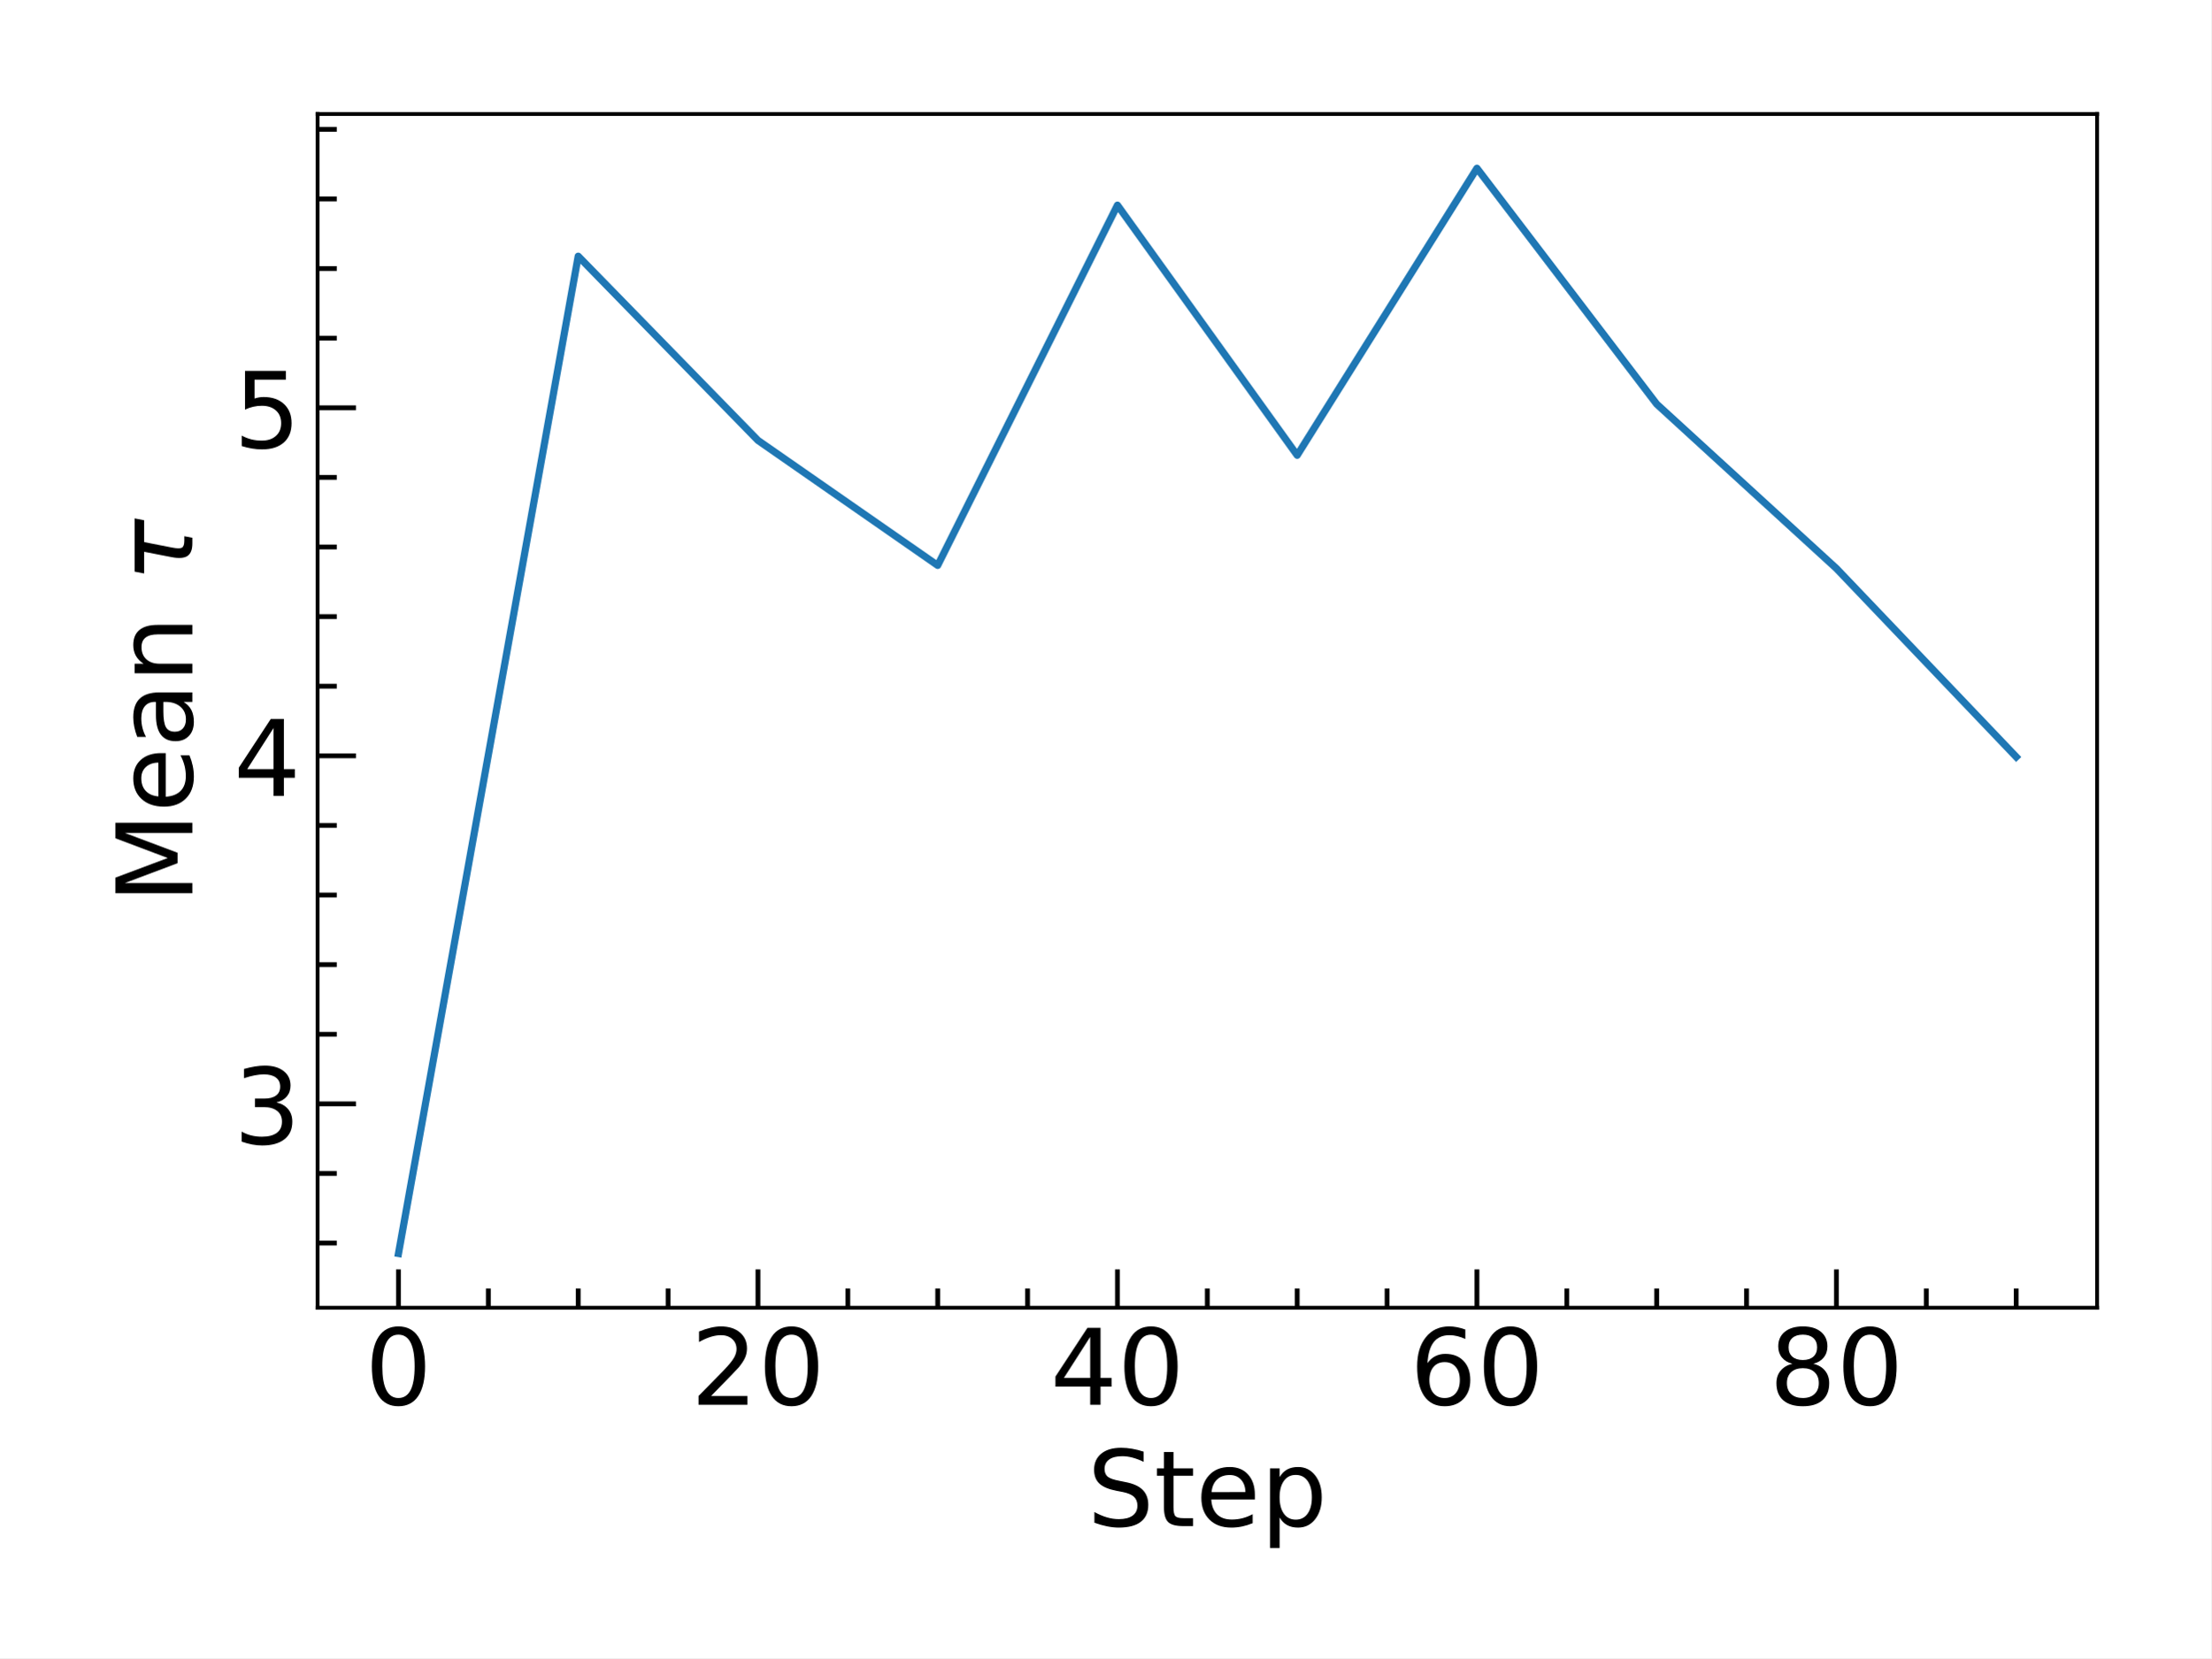
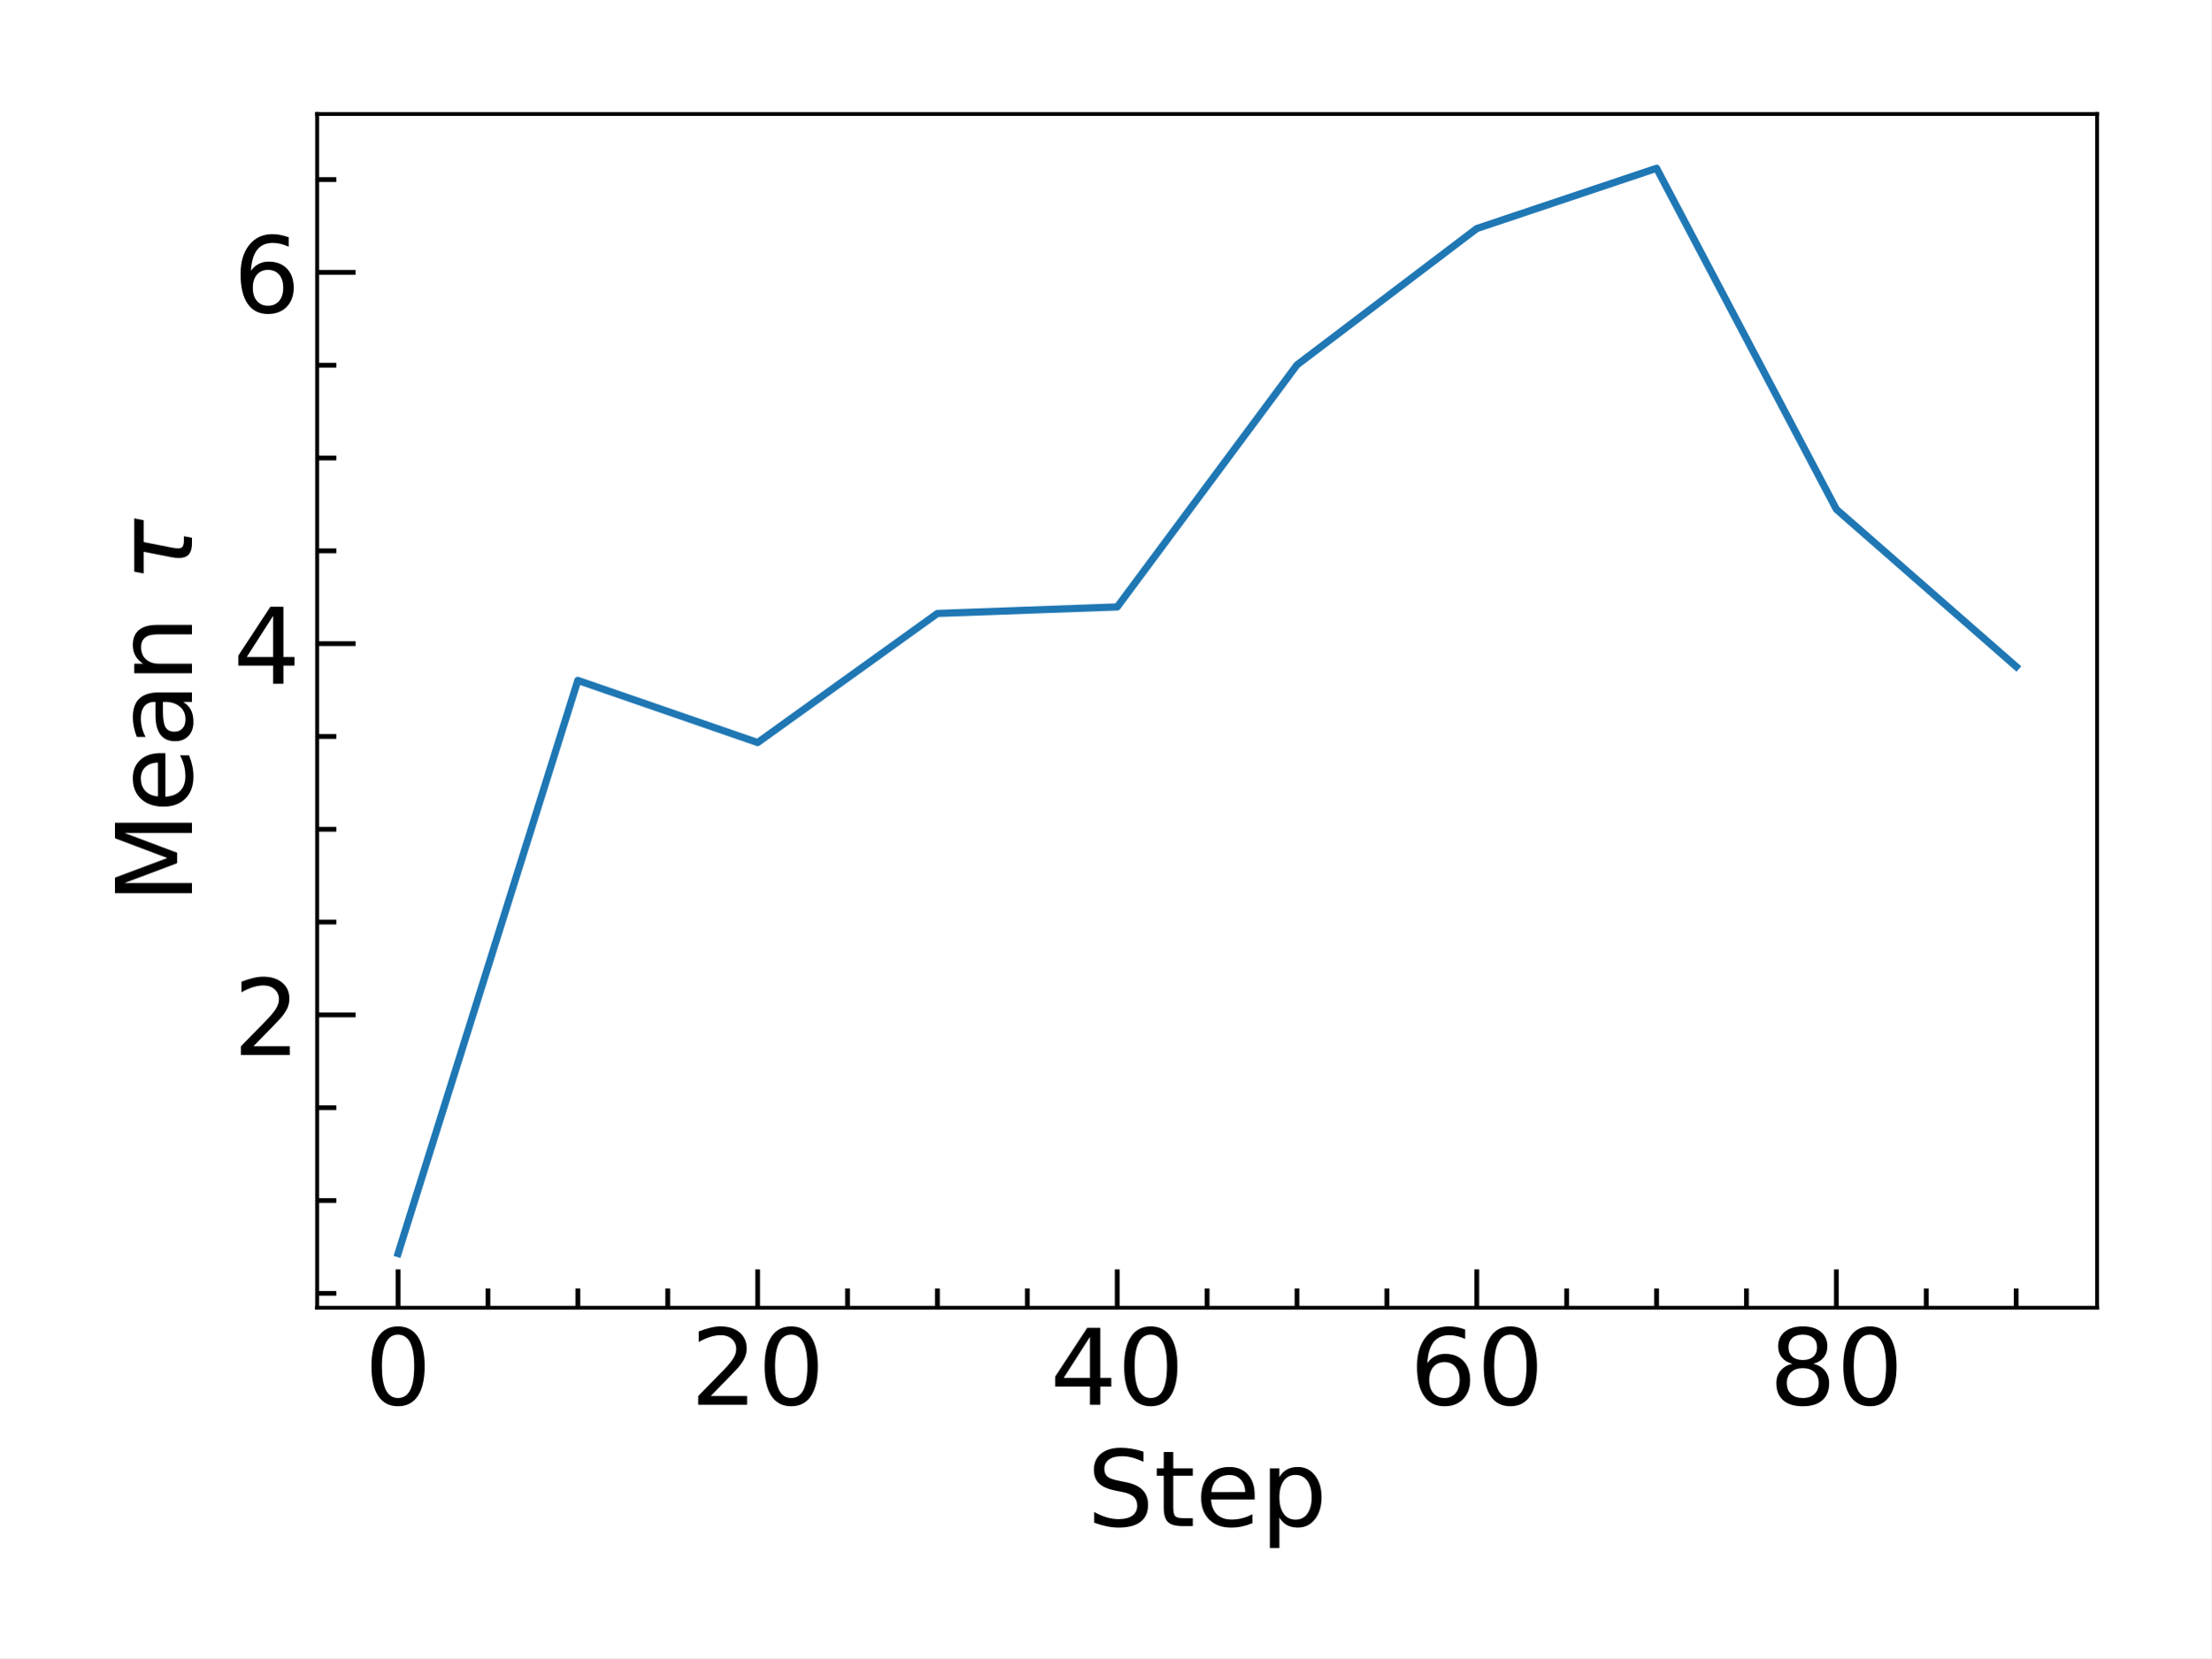
<svg xmlns="http://www.w3.org/2000/svg" xmlns:xlink="http://www.w3.org/1999/xlink" width="460.8pt" height="345.6pt" viewBox="0 0 460.8 345.6" version="1.1">
  <defs>
    <style type="text/css">*{stroke-linejoin: round; stroke-linecap: butt}</style>
  </defs>
  <g id="figure_1">
    <g id="patch_1">
      <path d="M 0 345.6  L 460.8 345.6  L 460.8 0  L 0 0  z " style="fill: #ffffff" />
    </g>
    <g id="axes_1">
      <g id="patch_2">
-         <path d="M 66.18 272.58  L 437.04 272.58  L 437.04 23.76  L 66.18 23.76  z " style="fill: #ffffff" />
+         <path d="M 66.09 272.58  L 437.04 272.58  L 437.04 23.76  L 66.09 23.76  z " style="fill: #ffffff" />
      </g>
      <g id="matplotlib.axis_1">
        <g id="xtick_1">
          <g id="line2d_1">
            <defs>
-               <path id="mb1078daea7" d="M 0 0  L 0 -8  " style="stroke: #000000" />
-             </defs>
-             <g>
-               <use xlink:href="#mb1078daea7" x="83.037" y="272.58" style="stroke: #000000" />
+               <path id="mfed06faf2b" d="M 0 0  L 0 -8  " style="stroke: #000000" />
+             </defs>
+             <g>
+               <use xlink:href="#mfed06faf2b" x="82.951" y="272.58" style="stroke: #000000" />
            </g>
          </g>
          <g id="text_1">
-             <g transform="translate(76.03852 292.7966) scale(0.22 -0.22)">
+             <g transform="translate(75.95261 292.7966) scale(0.22 -0.22)">
              <defs>
                <path id="DejaVuSans-30" d="M 2034 4250  Q 1547 4250 1301 3770  Q 1056 3291 1056 2328  Q 1056 1369 1301 889  Q 1547 409 2034 409  Q 2525 409 2770 889  Q 3016 1369 3016 2328  Q 3016 3291 2770 3770  Q 2525 4250 2034 4250  z M 2034 4750  Q 2819 4750 3233 4129  Q 3647 3509 3647 2328  Q 3647 1150 3233 529  Q 2819 -91 2034 -91  Q 1250 -91 836 529  Q 422 1150 422 2328  Q 422 3509 836 4129  Q 1250 4750 2034 4750  z " transform="scale(0.015625)" />
              </defs>
              <use xlink:href="#DejaVuSans-30" />
            </g>
          </g>
        </g>
        <g id="xtick_2">
          <g id="line2d_2">
            <g>
-               <use xlink:href="#mb1078daea7" x="157.958" y="272.58" style="stroke: #000000" />
+               <use xlink:href="#mfed06faf2b" x="157.891" y="272.58" style="stroke: #000000" />
            </g>
          </g>
          <g id="text_2">
-             <g transform="translate(143.961 292.7966) scale(0.22 -0.22)">
+             <g transform="translate(143.8933 292.7966) scale(0.22 -0.22)">
              <defs>
                <path id="DejaVuSans-32" d="M 1228 531  L 3431 531  L 3431 0  L 469 0  L 469 531  Q 828 903 1448 1529  Q 2069 2156 2228 2338  Q 2531 2678 2651 2914  Q 2772 3150 2772 3378  Q 2772 3750 2511 3984  Q 2250 4219 1831 4219  Q 1534 4219 1204 4116  Q 875 4013 500 3803  L 500 4441  Q 881 4594 1212 4672  Q 1544 4750 1819 4750  Q 2544 4750 2975 4387  Q 3406 4025 3406 3419  Q 3406 3131 3298 2873  Q 3191 2616 2906 2266  Q 2828 2175 2409 1742  Q 1991 1309 1228 531  z " transform="scale(0.015625)" />
              </defs>
              <use xlink:href="#DejaVuSans-32" />
-               <use xlink:href="#DejaVuSans-30" x="63.623" />
+               <use xlink:href="#DejaVuSans-30" transform="translate(63.62305 0)" />
            </g>
          </g>
        </g>
        <g id="xtick_3">
          <g id="line2d_3">
            <g>
-               <use xlink:href="#mb1078daea7" x="232.88" y="272.58" style="stroke: #000000" />
+               <use xlink:href="#mfed06faf2b" x="232.83" y="272.58" style="stroke: #000000" />
            </g>
          </g>
          <g id="text_3">
-             <g transform="translate(218.8822 292.7966) scale(0.22 -0.22)">
+             <g transform="translate(218.8327 292.7966) scale(0.22 -0.22)">
              <defs>
                <path id="DejaVuSans-34" d="M 2419 4116  L 825 1625  L 2419 1625  L 2419 4116  z M 2253 4666  L 3047 4666  L 3047 1625  L 3713 1625  L 3713 1100  L 3047 1100  L 3047 0  L 2419 0  L 2419 1100  L 313 1100  L 313 1709  L 2253 4666  z " transform="scale(0.015625)" />
              </defs>
              <use xlink:href="#DejaVuSans-34" />
-               <use xlink:href="#DejaVuSans-30" x="63.623" />
+               <use xlink:href="#DejaVuSans-30" transform="translate(63.62305 0)" />
            </g>
          </g>
        </g>
        <g id="xtick_4">
          <g id="line2d_4">
            <g>
-               <use xlink:href="#mb1078daea7" x="307.801" y="272.58" style="stroke: #000000" />
+               <use xlink:href="#mfed06faf2b" x="307.77" y="272.58" style="stroke: #000000" />
            </g>
          </g>
          <g id="text_4">
-             <g transform="translate(293.8034 292.7966) scale(0.22 -0.22)">
+             <g transform="translate(293.772 292.7966) scale(0.22 -0.22)">
              <defs>
                <path id="DejaVuSans-36" d="M 2113 2584  Q 1688 2584 1439 2293  Q 1191 2003 1191 1497  Q 1191 994 1439 701  Q 1688 409 2113 409  Q 2538 409 2786 701  Q 3034 994 3034 1497  Q 3034 2003 2786 2293  Q 2538 2584 2113 2584  z M 3366 4563  L 3366 3988  Q 3128 4100 2886 4159  Q 2644 4219 2406 4219  Q 1781 4219 1451 3797  Q 1122 3375 1075 2522  Q 1259 2794 1537 2939  Q 1816 3084 2150 3084  Q 2853 3084 3261 2657  Q 3669 2231 3669 1497  Q 3669 778 3244 343  Q 2819 -91 2113 -91  Q 1303 -91 875 529  Q 447 1150 447 2328  Q 447 3434 972 4092  Q 1497 4750 2381 4750  Q 2619 4750 2861 4703  Q 3103 4656 3366 4563  z " transform="scale(0.015625)" />
              </defs>
              <use xlink:href="#DejaVuSans-36" />
-               <use xlink:href="#DejaVuSans-30" x="63.623" />
+               <use xlink:href="#DejaVuSans-30" transform="translate(63.62305 0)" />
            </g>
          </g>
        </g>
        <g id="xtick_5">
          <g id="line2d_5">
            <g>
-               <use xlink:href="#mb1078daea7" x="382.722" y="272.58" style="stroke: #000000" />
+               <use xlink:href="#mfed06faf2b" x="382.709" y="272.58" style="stroke: #000000" />
            </g>
          </g>
          <g id="text_5">
-             <g transform="translate(368.7246 292.7966) scale(0.22 -0.22)">
+             <g transform="translate(368.7114 292.7966) scale(0.22 -0.22)">
              <defs>
                <path id="DejaVuSans-38" d="M 2034 2216  Q 1584 2216 1326 1975  Q 1069 1734 1069 1313  Q 1069 891 1326 650  Q 1584 409 2034 409  Q 2484 409 2743 651  Q 3003 894 3003 1313  Q 3003 1734 2745 1975  Q 2488 2216 2034 2216  z M 1403 2484  Q 997 2584 770 2862  Q 544 3141 544 3541  Q 544 4100 942 4425  Q 1341 4750 2034 4750  Q 2731 4750 3128 4425  Q 3525 4100 3525 3541  Q 3525 3141 3298 2862  Q 3072 2584 2669 2484  Q 3125 2378 3379 2068  Q 3634 1759 3634 1313  Q 3634 634 3220 271  Q 2806 -91 2034 -91  Q 1263 -91 848 271  Q 434 634 434 1313  Q 434 1759 690 2068  Q 947 2378 1403 2484  z M 1172 3481  Q 1172 3119 1398 2916  Q 1625 2713 2034 2713  Q 2441 2713 2670 2916  Q 2900 3119 2900 3481  Q 2900 3844 2670 4047  Q 2441 4250 2034 4250  Q 1625 4250 1398 4047  Q 1172 3844 1172 3481  z " transform="scale(0.015625)" />
              </defs>
              <use xlink:href="#DejaVuSans-38" />
-               <use xlink:href="#DejaVuSans-30" x="63.623" />
+               <use xlink:href="#DejaVuSans-30" transform="translate(63.62305 0)" />
            </g>
          </g>
        </g>
        <g id="xtick_6">
          <g id="line2d_6">
            <defs>
-               <path id="m21ae49900b" d="M 0 0  L 0 -4  " style="stroke: #000000" />
-             </defs>
-             <g>
-               <use xlink:href="#m21ae49900b" x="101.768" y="272.58" style="stroke: #000000" />
+               <path id="m0c0dc905bb" d="M 0 0  L 0 -4  " style="stroke: #000000" />
+             </defs>
+             <g>
+               <use xlink:href="#m0c0dc905bb" x="101.686" y="272.58" style="stroke: #000000" />
            </g>
          </g>
        </g>
        <g id="xtick_7">
          <g id="line2d_7">
            <g>
-               <use xlink:href="#m21ae49900b" x="120.498" y="272.58" style="stroke: #000000" />
+               <use xlink:href="#m0c0dc905bb" x="120.421" y="272.58" style="stroke: #000000" />
            </g>
          </g>
        </g>
        <g id="xtick_8">
          <g id="line2d_8">
            <g>
-               <use xlink:href="#m21ae49900b" x="139.228" y="272.58" style="stroke: #000000" />
+               <use xlink:href="#m0c0dc905bb" x="139.156" y="272.58" style="stroke: #000000" />
            </g>
          </g>
        </g>
        <g id="xtick_9">
          <g id="line2d_9">
            <g>
-               <use xlink:href="#m21ae49900b" x="176.689" y="272.58" style="stroke: #000000" />
+               <use xlink:href="#m0c0dc905bb" x="176.626" y="272.58" style="stroke: #000000" />
            </g>
          </g>
        </g>
        <g id="xtick_10">
          <g id="line2d_10">
            <g>
-               <use xlink:href="#m21ae49900b" x="195.419" y="272.58" style="stroke: #000000" />
+               <use xlink:href="#m0c0dc905bb" x="195.36" y="272.58" style="stroke: #000000" />
            </g>
          </g>
        </g>
        <g id="xtick_11">
          <g id="line2d_11">
            <g>
-               <use xlink:href="#m21ae49900b" x="214.149" y="272.58" style="stroke: #000000" />
+               <use xlink:href="#m0c0dc905bb" x="214.095" y="272.58" style="stroke: #000000" />
            </g>
          </g>
        </g>
        <g id="xtick_12">
          <g id="line2d_12">
            <g>
-               <use xlink:href="#m21ae49900b" x="251.61" y="272.58" style="stroke: #000000" />
+               <use xlink:href="#m0c0dc905bb" x="251.565" y="272.58" style="stroke: #000000" />
            </g>
          </g>
        </g>
        <g id="xtick_13">
          <g id="line2d_13">
            <g>
-               <use xlink:href="#m21ae49900b" x="270.34" y="272.58" style="stroke: #000000" />
+               <use xlink:href="#m0c0dc905bb" x="270.3" y="272.58" style="stroke: #000000" />
            </g>
          </g>
        </g>
        <g id="xtick_14">
          <g id="line2d_14">
            <g>
-               <use xlink:href="#m21ae49900b" x="289.071" y="272.58" style="stroke: #000000" />
+               <use xlink:href="#m0c0dc905bb" x="289.035" y="272.58" style="stroke: #000000" />
            </g>
          </g>
        </g>
        <g id="xtick_15">
          <g id="line2d_15">
            <g>
-               <use xlink:href="#m21ae49900b" x="326.531" y="272.58" style="stroke: #000000" />
+               <use xlink:href="#m0c0dc905bb" x="326.504" y="272.58" style="stroke: #000000" />
            </g>
          </g>
        </g>
        <g id="xtick_16">
          <g id="line2d_16">
            <g>
-               <use xlink:href="#m21ae49900b" x="345.262" y="272.58" style="stroke: #000000" />
+               <use xlink:href="#m0c0dc905bb" x="345.239" y="272.58" style="stroke: #000000" />
            </g>
          </g>
        </g>
        <g id="xtick_17">
          <g id="line2d_17">
            <g>
-               <use xlink:href="#m21ae49900b" x="363.992" y="272.58" style="stroke: #000000" />
+               <use xlink:href="#m0c0dc905bb" x="363.974" y="272.58" style="stroke: #000000" />
            </g>
          </g>
        </g>
        <g id="xtick_18">
          <g id="line2d_18">
            <g>
-               <use xlink:href="#m21ae49900b" x="401.452" y="272.58" style="stroke: #000000" />
+               <use xlink:href="#m0c0dc905bb" x="401.444" y="272.58" style="stroke: #000000" />
            </g>
          </g>
        </g>
        <g id="xtick_19">
          <g id="line2d_19">
            <g>
-               <use xlink:href="#m21ae49900b" x="420.183" y="272.58" style="stroke: #000000" />
+               <use xlink:href="#m0c0dc905bb" x="420.179" y="272.58" style="stroke: #000000" />
            </g>
          </g>
        </g>
        <g id="text_6">
-           <g transform="translate(226.5627 318.0884) scale(0.22 -0.22)">
+           <g transform="translate(226.5177 318.0884) scale(0.22 -0.22)">
            <defs>
              <path id="DejaVuSans-53" d="M 3425 4513  L 3425 3897  Q 3066 4069 2747 4153  Q 2428 4238 2131 4238  Q 1616 4238 1336 4038  Q 1056 3838 1056 3469  Q 1056 3159 1242 3001  Q 1428 2844 1947 2747  L 2328 2669  Q 3034 2534 3370 2195  Q 3706 1856 3706 1288  Q 3706 609 3251 259  Q 2797 -91 1919 -91  Q 1588 -91 1214 -16  Q 841 59 441 206  L 441 856  Q 825 641 1194 531  Q 1563 422 1919 422  Q 2459 422 2753 634  Q 3047 847 3047 1241  Q 3047 1584 2836 1778  Q 2625 1972 2144 2069  L 1759 2144  Q 1053 2284 737 2584  Q 422 2884 422 3419  Q 422 4038 858 4394  Q 1294 4750 2059 4750  Q 2388 4750 2728 4690  Q 3069 4631 3425 4513  z " transform="scale(0.015625)" />
              <path id="DejaVuSans-74" d="M 1172 4494  L 1172 3500  L 2356 3500  L 2356 3053  L 1172 3053  L 1172 1153  Q 1172 725 1289 603  Q 1406 481 1766 481  L 2356 481  L 2356 0  L 1766 0  Q 1100 0 847 248  Q 594 497 594 1153  L 594 3053  L 172 3053  L 172 3500  L 594 3500  L 594 4494  L 1172 4494  z " transform="scale(0.015625)" />
              <path id="DejaVuSans-65" d="M 3597 1894  L 3597 1613  L 953 1613  Q 991 1019 1311 708  Q 1631 397 2203 397  Q 2534 397 2845 478  Q 3156 559 3463 722  L 3463 178  Q 3153 47 2828 -22  Q 2503 -91 2169 -91  Q 1331 -91 842 396  Q 353 884 353 1716  Q 353 2575 817 3079  Q 1281 3584 2069 3584  Q 2775 3584 3186 3129  Q 3597 2675 3597 1894  z M 3022 2063  Q 3016 2534 2758 2815  Q 2500 3097 2075 3097  Q 1594 3097 1305 2825  Q 1016 2553 972 2059  L 3022 2063  z " transform="scale(0.015625)" />
              <path id="DejaVuSans-70" d="M 1159 525  L 1159 -1331  L 581 -1331  L 581 3500  L 1159 3500  L 1159 2969  Q 1341 3281 1617 3432  Q 1894 3584 2278 3584  Q 2916 3584 3314 3078  Q 3713 2572 3713 1747  Q 3713 922 3314 415  Q 2916 -91 2278 -91  Q 1894 -91 1617 61  Q 1341 213 1159 525  z M 3116 1747  Q 3116 2381 2855 2742  Q 2594 3103 2138 3103  Q 1681 3103 1420 2742  Q 1159 2381 1159 1747  Q 1159 1113 1420 752  Q 1681 391 2138 391  Q 2594 391 2855 752  Q 3116 1113 3116 1747  z " transform="scale(0.015625)" />
            </defs>
            <use xlink:href="#DejaVuSans-53" />
-             <use xlink:href="#DejaVuSans-74" x="63.477" />
-             <use xlink:href="#DejaVuSans-65" x="102.686" />
-             <use xlink:href="#DejaVuSans-70" x="164.209" />
+             <use xlink:href="#DejaVuSans-74" transform="translate(63.47656 0)" />
+             <use xlink:href="#DejaVuSans-65" transform="translate(102.6855 0)" />
+             <use xlink:href="#DejaVuSans-70" transform="translate(164.209 0)" />
          </g>
        </g>
      </g>
      <g id="matplotlib.axis_2">
        <g id="ytick_1">
          <g id="line2d_20">
            <defs>
-               <path id="me864d78dfc" d="M 0 0  L 8 0  " style="stroke: #000000" />
-             </defs>
-             <g>
-               <use xlink:href="#me864d78dfc" x="66.18" y="230.081" style="stroke: #000000" />
+               <path id="md6e2dbcfed" d="M 0 0  L 8 0  " style="stroke: #000000" />
+             </defs>
+             <g>
+               <use xlink:href="#md6e2dbcfed" x="66.09" y="211.541" style="stroke: #000000" />
            </g>
          </g>
          <g id="text_7">
-             <g transform="translate(48.6825 238.4395) scale(0.22 -0.22)">
-               <defs>
-                 <path id="DejaVuSans-33" d="M 2597 2516  Q 3050 2419 3304 2112  Q 3559 1806 3559 1356  Q 3559 666 3084 287  Q 2609 -91 1734 -91  Q 1441 -91 1130 -33  Q 819 25 488 141  L 488 750  Q 750 597 1062 519  Q 1375 441 1716 441  Q 2309 441 2620 675  Q 2931 909 2931 1356  Q 2931 1769 2642 2001  Q 2353 2234 1838 2234  L 1294 2234  L 1294 2753  L 1863 2753  Q 2328 2753 2575 2939  Q 2822 3125 2822 3475  Q 2822 3834 2567 4026  Q 2313 4219 1838 4219  Q 1578 4219 1281 4162  Q 984 4106 628 3988  L 628 4550  Q 988 4650 1302 4700  Q 1616 4750 1894 4750  Q 2613 4750 3031 4423  Q 3450 4097 3450 3541  Q 3450 3153 3228 2886  Q 3006 2619 2597 2516  z " transform="scale(0.015625)" />
-               </defs>
-               <use xlink:href="#DejaVuSans-33" />
+             <g transform="translate(48.5925 219.8994) scale(0.22 -0.22)">
+               <use xlink:href="#DejaVuSans-32" />
            </g>
          </g>
        </g>
        <g id="ytick_2">
          <g id="line2d_21">
            <g>
-               <use xlink:href="#me864d78dfc" x="66.18" y="157.535" style="stroke: #000000" />
+               <use xlink:href="#md6e2dbcfed" x="66.09" y="134.154" style="stroke: #000000" />
            </g>
          </g>
          <g id="text_8">
-             <g transform="translate(48.6825 165.8933) scale(0.22 -0.22)">
+             <g transform="translate(48.5925 142.5127) scale(0.22 -0.22)">
              <use xlink:href="#DejaVuSans-34" />
            </g>
          </g>
        </g>
        <g id="ytick_3">
          <g id="line2d_22">
            <g>
-               <use xlink:href="#me864d78dfc" x="66.18" y="84.989" style="stroke: #000000" />
+               <use xlink:href="#md6e2dbcfed" x="66.09" y="56.768" style="stroke: #000000" />
            </g>
          </g>
          <g id="text_9">
-             <g transform="translate(48.6825 93.34703) scale(0.22 -0.22)">
-               <defs>
-                 <path id="DejaVuSans-35" d="M 691 4666  L 3169 4666  L 3169 4134  L 1269 4134  L 1269 2991  Q 1406 3038 1543 3061  Q 1681 3084 1819 3084  Q 2600 3084 3056 2656  Q 3513 2228 3513 1497  Q 3513 744 3044 326  Q 2575 -91 1722 -91  Q 1428 -91 1123 -41  Q 819 9 494 109  L 494 744  Q 775 591 1075 516  Q 1375 441 1709 441  Q 2250 441 2565 725  Q 2881 1009 2881 1497  Q 2881 1984 2565 2268  Q 2250 2553 1709 2553  Q 1456 2553 1204 2497  Q 953 2441 691 2322  L 691 4666  z " transform="scale(0.015625)" />
-               </defs>
-               <use xlink:href="#DejaVuSans-35" />
+             <g transform="translate(48.5925 65.12613) scale(0.22 -0.22)">
+               <use xlink:href="#DejaVuSans-36" />
            </g>
          </g>
        </g>
        <g id="ytick_4">
          <g id="line2d_23">
            <defs>
-               <path id="meab72c46da" d="M 0 0  L 4 0  " style="stroke: #000000" />
-             </defs>
-             <g>
-               <use xlink:href="#meab72c46da" x="66.18" y="259.1" style="stroke: #000000" />
+               <path id="m369e9ffbe5" d="M 0 0  L 4 0  " style="stroke: #000000" />
+             </defs>
+             <g>
+               <use xlink:href="#m369e9ffbe5" x="66.09" y="269.581" style="stroke: #000000" />
            </g>
          </g>
        </g>
        <g id="ytick_5">
          <g id="line2d_24">
            <g>
-               <use xlink:href="#meab72c46da" x="66.18" y="244.59" style="stroke: #000000" />
+               <use xlink:href="#m369e9ffbe5" x="66.09" y="250.234" style="stroke: #000000" />
            </g>
          </g>
        </g>
        <g id="ytick_6">
          <g id="line2d_25">
            <g>
-               <use xlink:href="#meab72c46da" x="66.18" y="215.572" style="stroke: #000000" />
+               <use xlink:href="#m369e9ffbe5" x="66.09" y="230.888" style="stroke: #000000" />
            </g>
          </g>
        </g>
        <g id="ytick_7">
          <g id="line2d_26">
            <g>
-               <use xlink:href="#meab72c46da" x="66.18" y="201.063" style="stroke: #000000" />
+               <use xlink:href="#m369e9ffbe5" x="66.09" y="192.194" style="stroke: #000000" />
            </g>
          </g>
        </g>
        <g id="ytick_8">
          <g id="line2d_27">
            <g>
-               <use xlink:href="#meab72c46da" x="66.18" y="186.553" style="stroke: #000000" />
+               <use xlink:href="#m369e9ffbe5" x="66.09" y="172.848" style="stroke: #000000" />
            </g>
          </g>
        </g>
        <g id="ytick_9">
          <g id="line2d_28">
            <g>
-               <use xlink:href="#meab72c46da" x="66.18" y="172.044" style="stroke: #000000" />
+               <use xlink:href="#m369e9ffbe5" x="66.09" y="153.501" style="stroke: #000000" />
            </g>
          </g>
        </g>
        <g id="ytick_10">
          <g id="line2d_29">
            <g>
-               <use xlink:href="#meab72c46da" x="66.18" y="143.026" style="stroke: #000000" />
+               <use xlink:href="#m369e9ffbe5" x="66.09" y="114.808" style="stroke: #000000" />
            </g>
          </g>
        </g>
        <g id="ytick_11">
          <g id="line2d_30">
            <g>
-               <use xlink:href="#meab72c46da" x="66.18" y="128.516" style="stroke: #000000" />
+               <use xlink:href="#m369e9ffbe5" x="66.09" y="95.461" style="stroke: #000000" />
            </g>
          </g>
        </g>
        <g id="ytick_12">
          <g id="line2d_31">
            <g>
-               <use xlink:href="#meab72c46da" x="66.18" y="114.007" style="stroke: #000000" />
+               <use xlink:href="#m369e9ffbe5" x="66.09" y="76.115" style="stroke: #000000" />
            </g>
          </g>
        </g>
        <g id="ytick_13">
          <g id="line2d_32">
            <g>
-               <use xlink:href="#meab72c46da" x="66.18" y="99.498" style="stroke: #000000" />
-             </g>
-           </g>
-         </g>
-         <g id="ytick_14">
-           <g id="line2d_33">
-             <g>
-               <use xlink:href="#meab72c46da" x="66.18" y="70.48" style="stroke: #000000" />
-             </g>
-           </g>
-         </g>
-         <g id="ytick_15">
-           <g id="line2d_34">
-             <g>
-               <use xlink:href="#meab72c46da" x="66.18" y="55.97" style="stroke: #000000" />
-             </g>
-           </g>
-         </g>
-         <g id="ytick_16">
-           <g id="line2d_35">
-             <g>
-               <use xlink:href="#meab72c46da" x="66.18" y="41.461" style="stroke: #000000" />
-             </g>
-           </g>
-         </g>
-         <g id="ytick_17">
-           <g id="line2d_36">
-             <g>
-               <use xlink:href="#meab72c46da" x="66.18" y="26.952" style="stroke: #000000" />
+               <use xlink:href="#m369e9ffbe5" x="66.09" y="37.421" style="stroke: #000000" />
            </g>
          </g>
        </g>
        <g id="text_10">
-           <g transform="translate(40.10719 188.32) rotate(-90) scale(0.22 -0.22)">
+           <g transform="translate(40.01719 188.32) rotate(-90) scale(0.22 -0.22)">
            <defs>
              <path id="DejaVuSans-4d" d="M 628 4666  L 1569 4666  L 2759 1491  L 3956 4666  L 4897 4666  L 4897 0  L 4281 0  L 4281 4097  L 3078 897  L 2444 897  L 1241 4097  L 1241 0  L 628 0  L 628 4666  z " transform="scale(0.015625)" />
              <path id="DejaVuSans-61" d="M 2194 1759  Q 1497 1759 1228 1600  Q 959 1441 959 1056  Q 959 750 1161 570  Q 1363 391 1709 391  Q 2188 391 2477 730  Q 2766 1069 2766 1631  L 2766 1759  L 2194 1759  z M 3341 1997  L 3341 0  L 2766 0  L 2766 531  Q 2569 213 2275 61  Q 1981 -91 1556 -91  Q 1019 -91 701 211  Q 384 513 384 1019  Q 384 1609 779 1909  Q 1175 2209 1959 2209  L 2766 2209  L 2766 2266  Q 2766 2663 2505 2880  Q 2244 3097 1772 3097  Q 1472 3097 1187 3025  Q 903 2953 641 2809  L 641 3341  Q 956 3463 1253 3523  Q 1550 3584 1831 3584  Q 2591 3584 2966 3190  Q 3341 2797 3341 1997  z " transform="scale(0.015625)" />
              <path id="DejaVuSans-6e" d="M 3513 2113  L 3513 0  L 2938 0  L 2938 2094  Q 2938 2591 2744 2837  Q 2550 3084 2163 3084  Q 1697 3084 1428 2787  Q 1159 2491 1159 1978  L 1159 0  L 581 0  L 581 3500  L 1159 3500  L 1159 2956  Q 1366 3272 1645 3428  Q 1925 3584 2291 3584  Q 2894 3584 3203 3211  Q 3513 2838 3513 2113  z " transform="scale(0.015625)" />
              <path id="DejaVuSans-20" transform="scale(0.015625)" />
              <path id="DejaVuSans-Oblique-3c4" d="M 2103 638  Q 2188 488 2525 488  L 2800 488  L 2706 0  L 2363 0  Q 1800 0 1600 300  Q 1403 606 1534 1269  L 1856 2925  L 541 2925  L 653 3500  L 3881 3500  L 3769 2925  L 2444 2925  L 2113 1234  Q 2025 781 2103 638  z " transform="scale(0.015625)" />
            </defs>
            <use xlink:href="#DejaVuSans-4d" transform="translate(0 0.09375)" />
            <use xlink:href="#DejaVuSans-65" transform="translate(86.2793 0.09375)" />
            <use xlink:href="#DejaVuSans-61" transform="translate(147.8027 0.09375)" />
            <use xlink:href="#DejaVuSans-6e" transform="translate(209.082 0.09375)" />
            <use xlink:href="#DejaVuSans-20" transform="translate(272.4609 0.09375)" />
            <use xlink:href="#DejaVuSans-Oblique-3c4" transform="translate(304.248 0.09375)" />
          </g>
        </g>
      </g>
-       <g id="line2d_37">
-         <path d="M 83.037 261.27  L 120.498 53.402  L 157.958 91.789  L 195.419 117.844  L 232.88 42.76  L 270.34 94.889  L 307.801 35.07  L 345.262 84.219  L 382.722 118.488  L 420.183 157.756  " clip-path="url(#p9f0eace3b6)" style="fill: none; stroke: #1f77b4; stroke-width: 1.5; stroke-linecap: square" />
+       <g id="line2d_33">
+         <path d="M 82.951 261.27  L 120.421 141.816  L 157.891 154.768  L 195.36 127.857  L 232.83 126.504  L 270.3 76.05  L 307.77 47.632  L 345.239 35.07  L 382.709 106.153  L 420.179 138.943  " clip-path="url(#pf6febcbc5a)" style="fill: none; stroke: #1f77b4; stroke-width: 1.5; stroke-linecap: square" />
      </g>
      <g id="patch_3">
-         <path d="M 66.18 272.58  L 66.18 23.76  " style="fill: none; stroke: #000000; stroke-width: 0.8; stroke-linejoin: miter; stroke-linecap: square" />
+         <path d="M 66.09 272.58  L 66.09 23.76  " style="fill: none; stroke: #000000; stroke-width: 0.8; stroke-linejoin: miter; stroke-linecap: square" />
      </g>
      <g id="patch_4">
        <path d="M 437.04 272.58  L 437.04 23.76  " style="fill: none; stroke: #000000; stroke-width: 0.8; stroke-linejoin: miter; stroke-linecap: square" />
      </g>
      <g id="patch_5">
-         <path d="M 66.18 272.58  L 437.04 272.58  " style="fill: none; stroke: #000000; stroke-width: 0.8; stroke-linejoin: miter; stroke-linecap: square" />
+         <path d="M 66.09 272.58  L 437.04 272.58  " style="fill: none; stroke: #000000; stroke-width: 0.8; stroke-linejoin: miter; stroke-linecap: square" />
      </g>
      <g id="patch_6">
-         <path d="M 66.18 23.76  L 437.04 23.76  " style="fill: none; stroke: #000000; stroke-width: 0.8; stroke-linejoin: miter; stroke-linecap: square" />
+         <path d="M 66.09 23.76  L 437.04 23.76  " style="fill: none; stroke: #000000; stroke-width: 0.8; stroke-linejoin: miter; stroke-linecap: square" />
      </g>
    </g>
  </g>
  <defs>
-     <clipPath id="p9f0eace3b6">
-       <rect x="66.18" y="23.76" width="370.86" height="248.82" />
+     <clipPath id="pf6febcbc5a">
+       <rect x="66.09" y="23.76" width="370.95" height="248.82" />
    </clipPath>
  </defs>
</svg>
